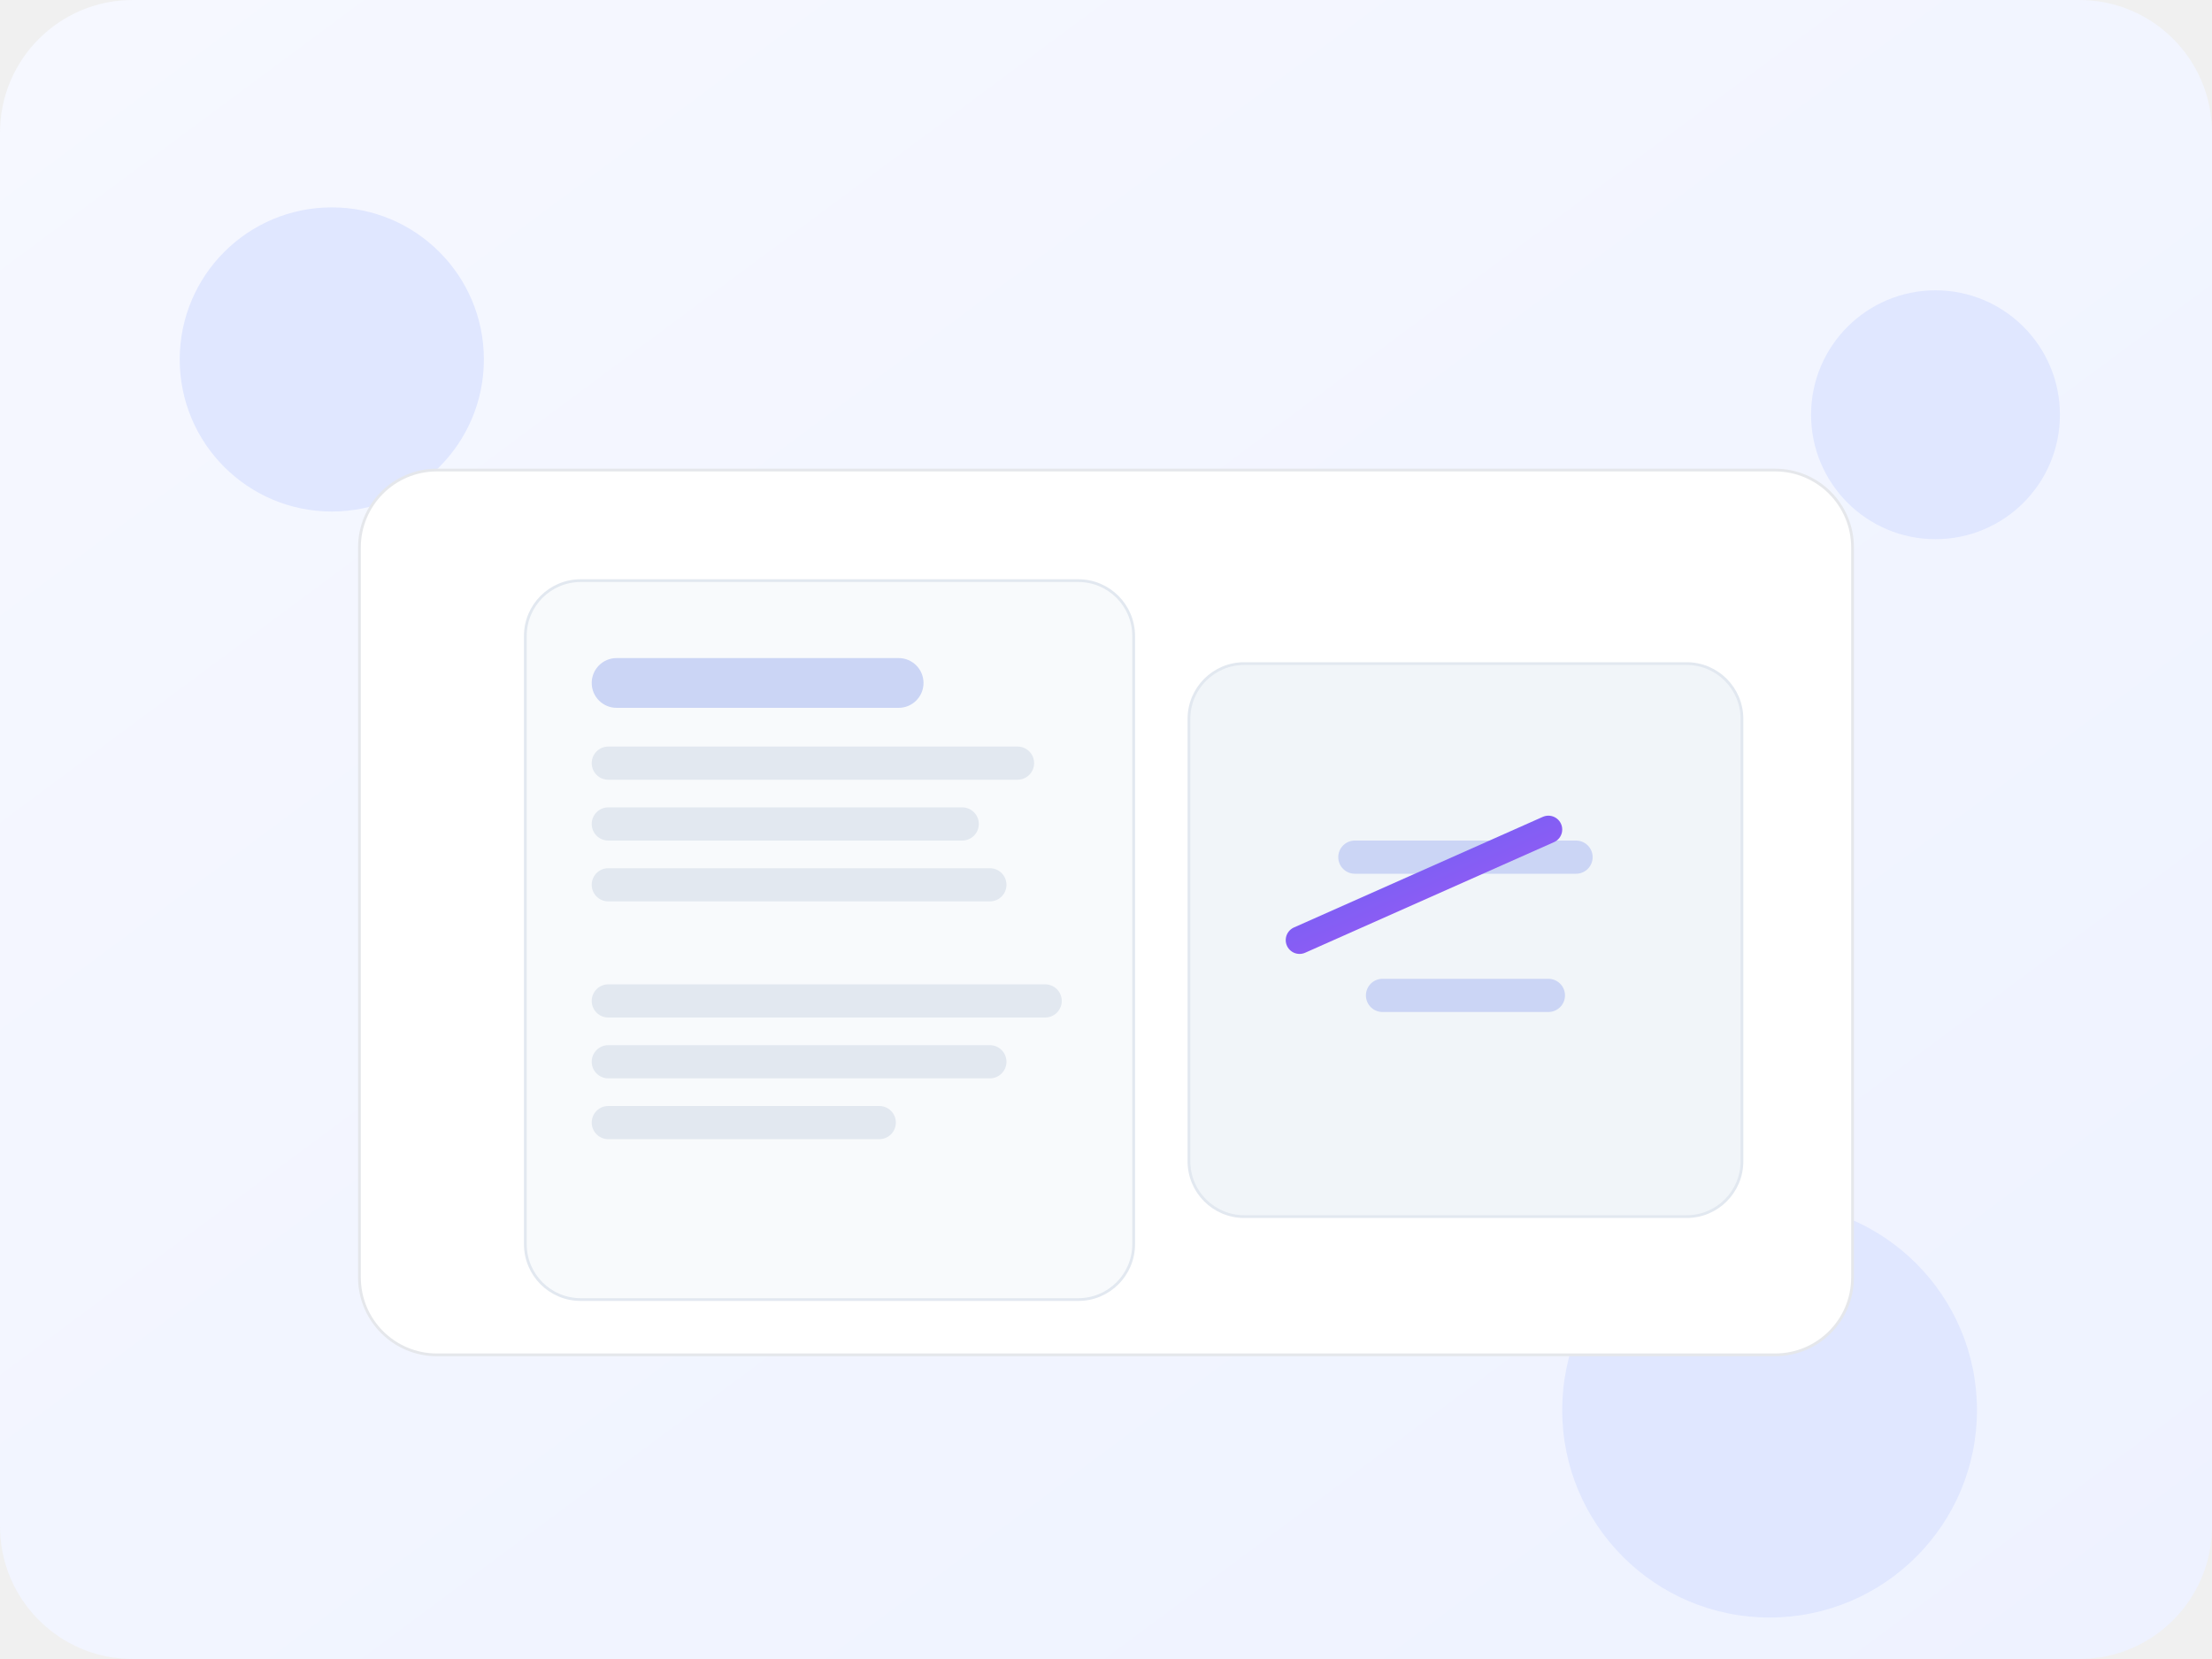
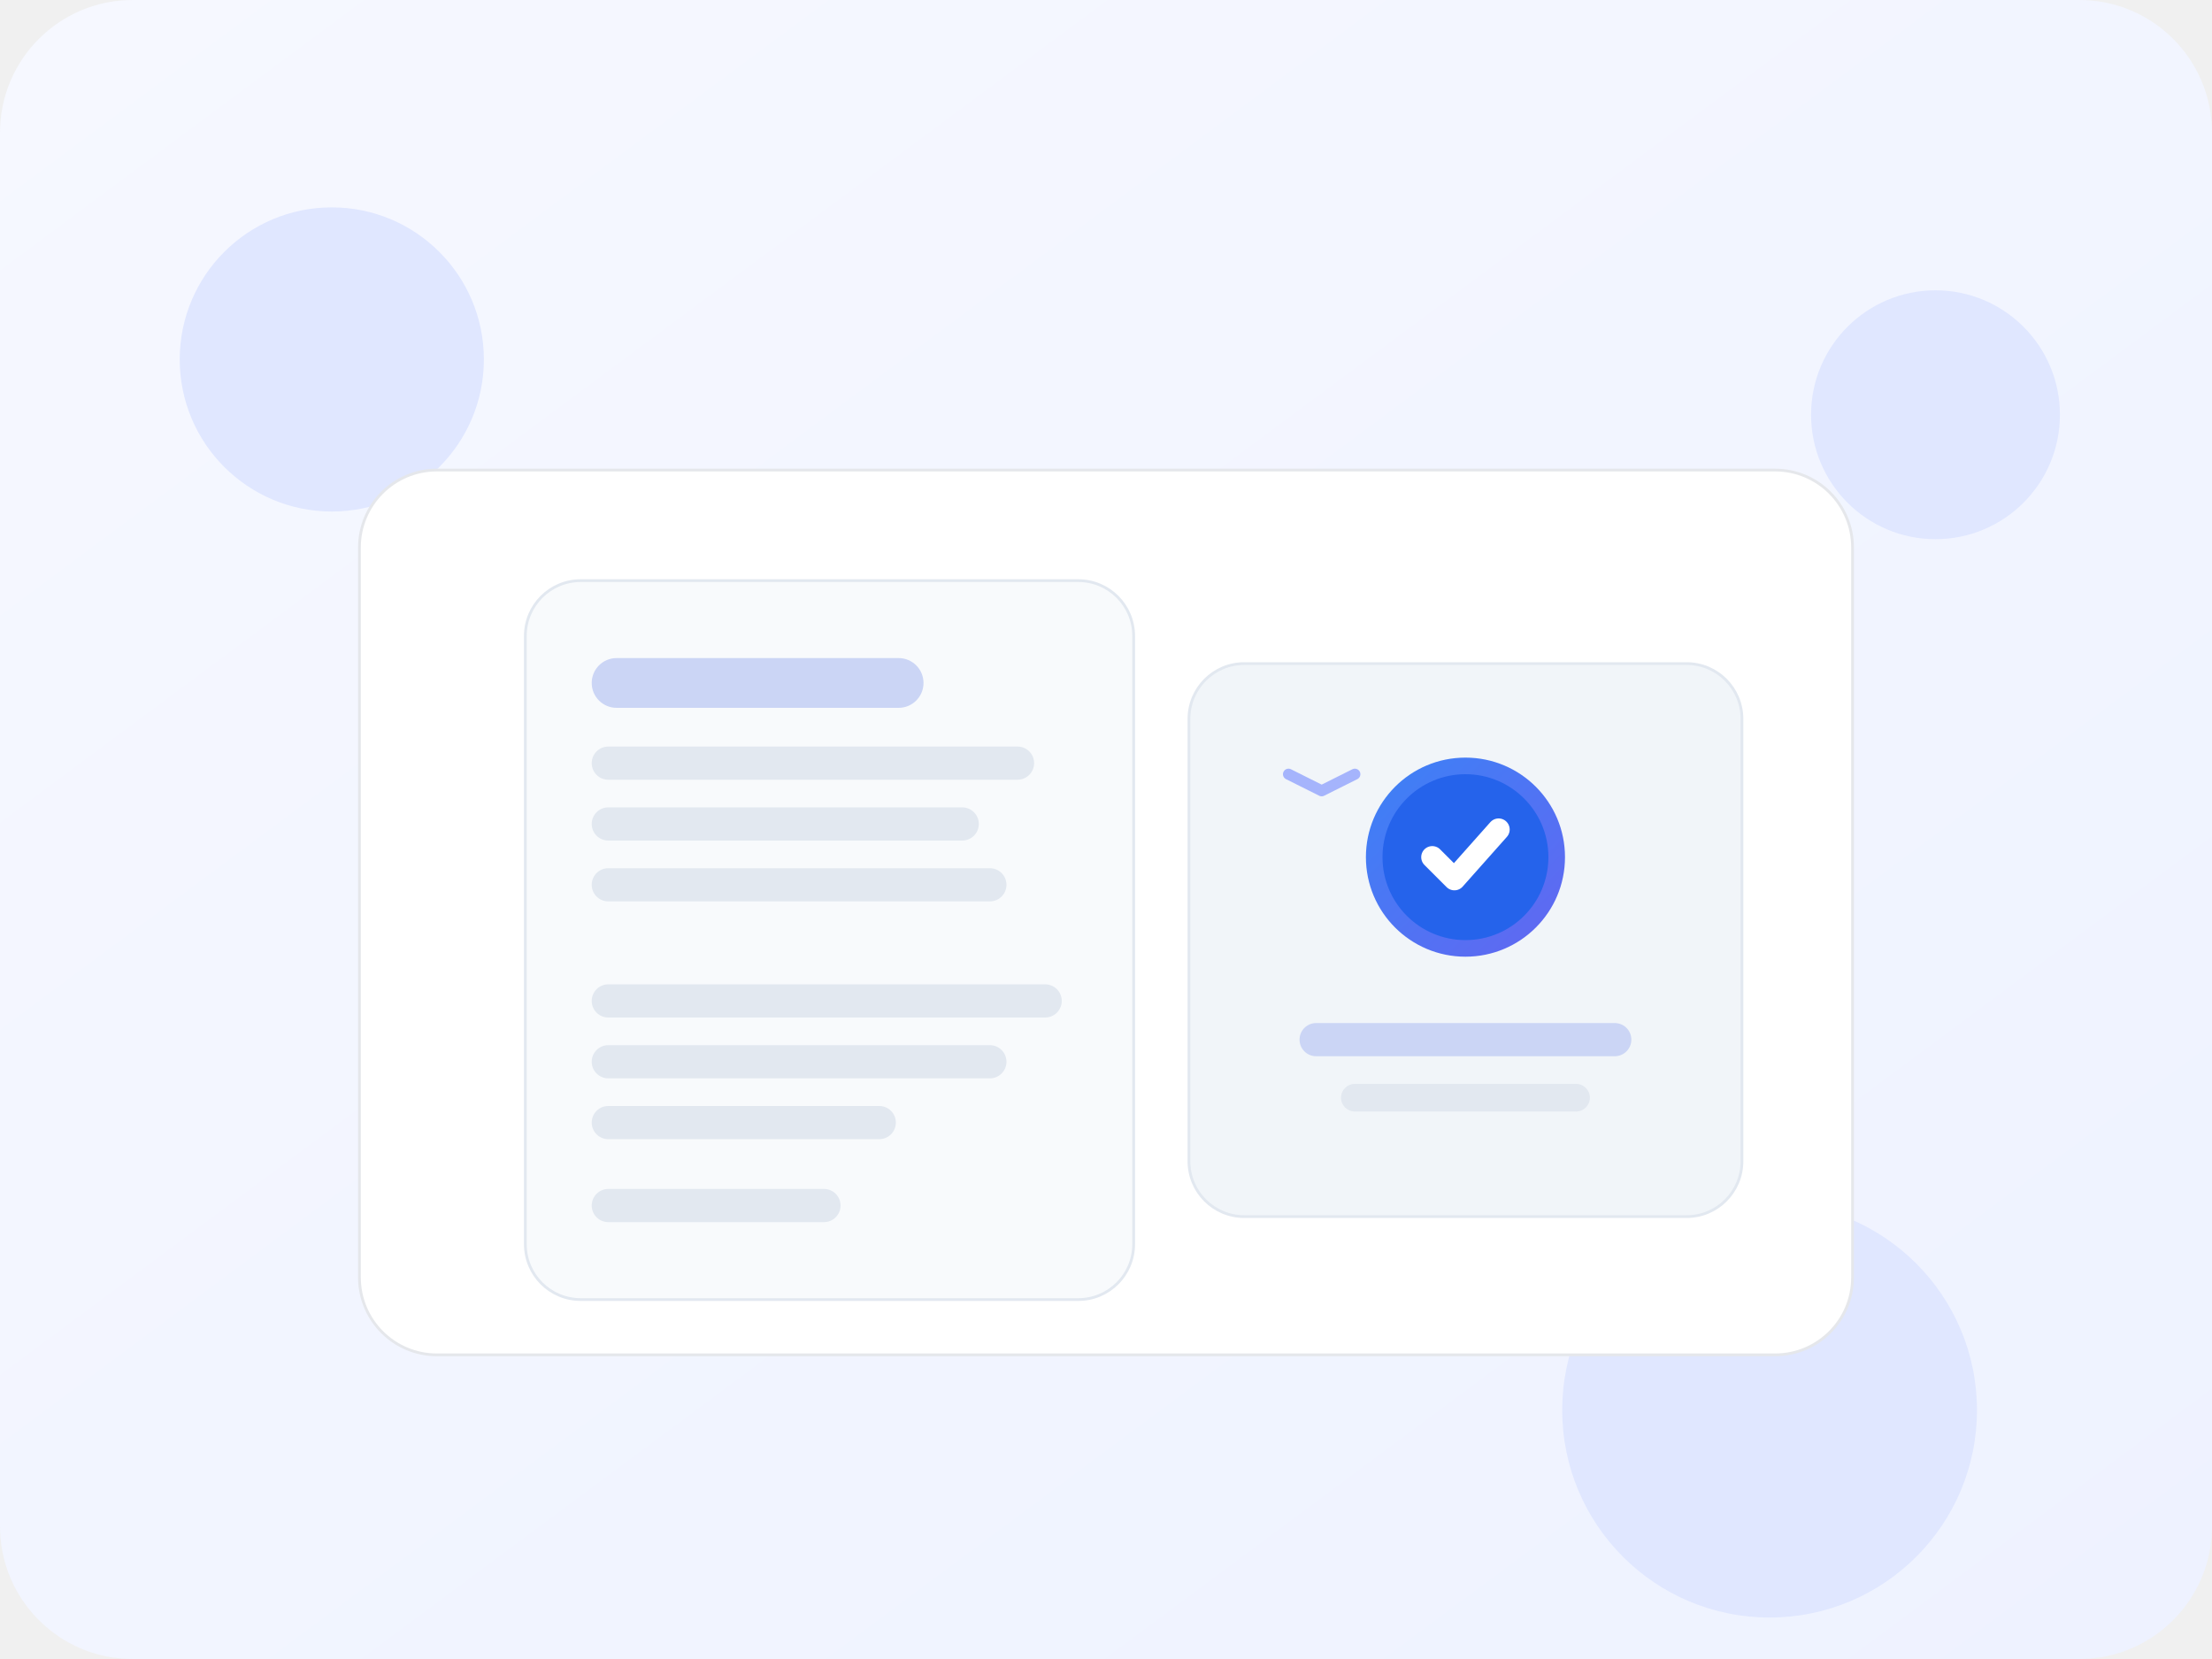
<svg xmlns="http://www.w3.org/2000/svg" width="800" height="600" viewBox="0 0 800 600" fill="none">
  <defs>
    <linearGradient id="bg" x1="0" y1="0" x2="1" y2="1">
      <stop offset="0" stop-color="#F6F8FF" />
      <stop offset="1" stop-color="#EEF2FF" />
    </linearGradient>
    <linearGradient id="accent" x1="0" y1="0" x2="1" y2="1">
-       <stop offset="0" stop-color="#6366F1" />
-       <stop offset="1" stop-color="#A855F7" />
+       <stop offset="0" stop-color="#3B82F6" />
+       <stop offset="1" stop-color="#6366F1" />
    </linearGradient>
  </defs>
  <rect width="800" height="600" rx="48" fill="url(#bg)" />
  <circle cx="120" cy="130" r="55" fill="#E0E7FF" />
  <circle cx="700" cy="150" r="45" fill="#E0E7FF" />
  <circle cx="640" cy="510" r="75" fill="#E0E7FF" />
  <rect x="130" y="170" width="540" height="320" rx="28" fill="white" stroke="#E5E7EB" />
  <g transform="translate(190 210)">
    <rect x="0" y="0" width="220" height="260" rx="20" fill="#F8FAFC" stroke="#E2E8F0" />
    <rect x="24" y="28" width="120" height="18" rx="9" fill="#CBD5F5" />
    <rect x="24" y="60" width="160" height="12" rx="6" fill="#E2E8F0" />
    <rect x="24" y="82" width="140" height="12" rx="6" fill="#E2E8F0" />
    <rect x="24" y="104" width="150" height="12" rx="6" fill="#E2E8F0" />
    <rect x="24" y="146" width="170" height="12" rx="6" fill="#E2E8F0" />
    <rect x="24" y="168" width="150" height="12" rx="6" fill="#E2E8F0" />
    <rect x="24" y="190" width="110" height="12" rx="6" fill="#E2E8F0" />
+     <rect x="24" y="220" width="90" height="12" rx="6" fill="#E2E8F0" />
  </g>
  <g transform="translate(430 240)">
    <rect x="0" y="0" width="200" height="200" rx="20" fill="#F1F5F9" stroke="#E2E8F0" />
-     <path d="M60 70h80" stroke="#CBD5F5" stroke-width="12" stroke-linecap="round" />
-     <path d="M70 120h60" stroke="#CBD5F5" stroke-width="12" stroke-linecap="round" />
-     <path d="M40 100l90-40" stroke="url(#accent)" stroke-width="10" stroke-linecap="round" />
+     <circle cx="100" cy="70" r="36" fill="url(#accent)" />
+     <circle cx="100" cy="70" r="30" fill="#2563EB" />
+     <path d="M88 70l8 8 16-18" stroke="white" stroke-width="8" stroke-linecap="round" stroke-linejoin="round" />
+     <rect x="40" y="130" width="120" height="12" rx="6" fill="#CBD5F5" />
+     <rect x="55" y="152" width="90" height="10" rx="5" fill="#E2E8F0" />
+     <path d="M36 40l12 6 12-6" stroke="#A5B4FC" stroke-width="4" stroke-linecap="round" stroke-linejoin="round" />
  </g>
</svg>
